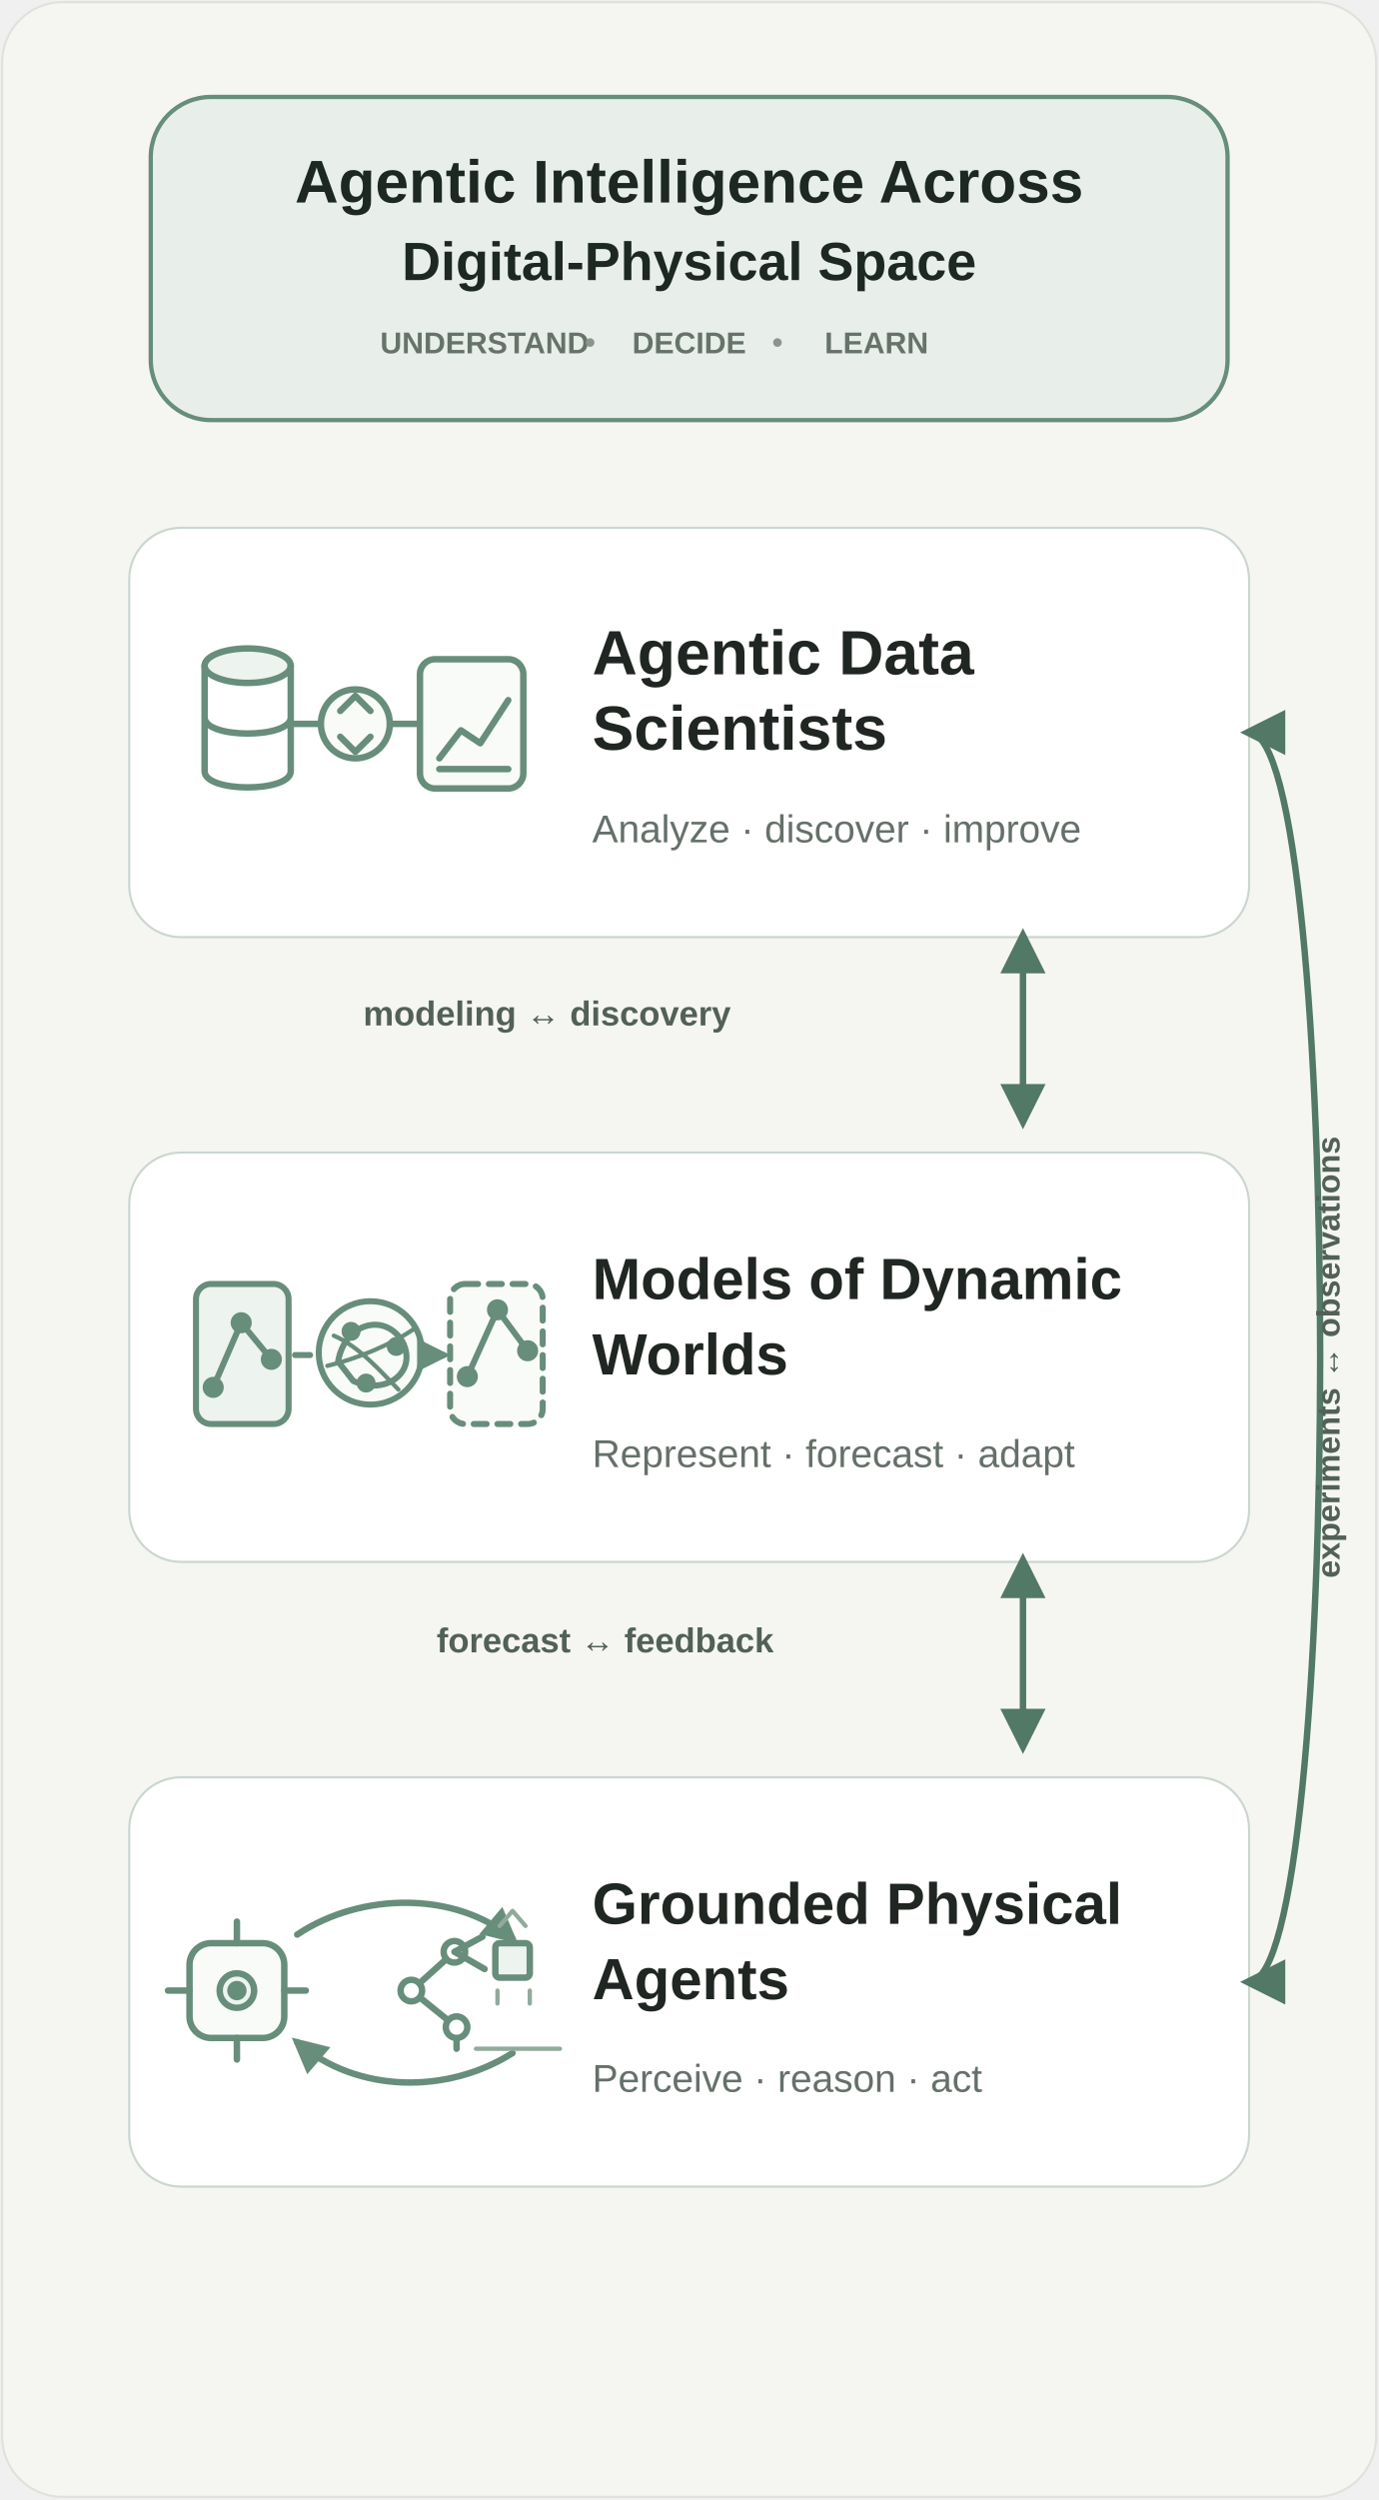
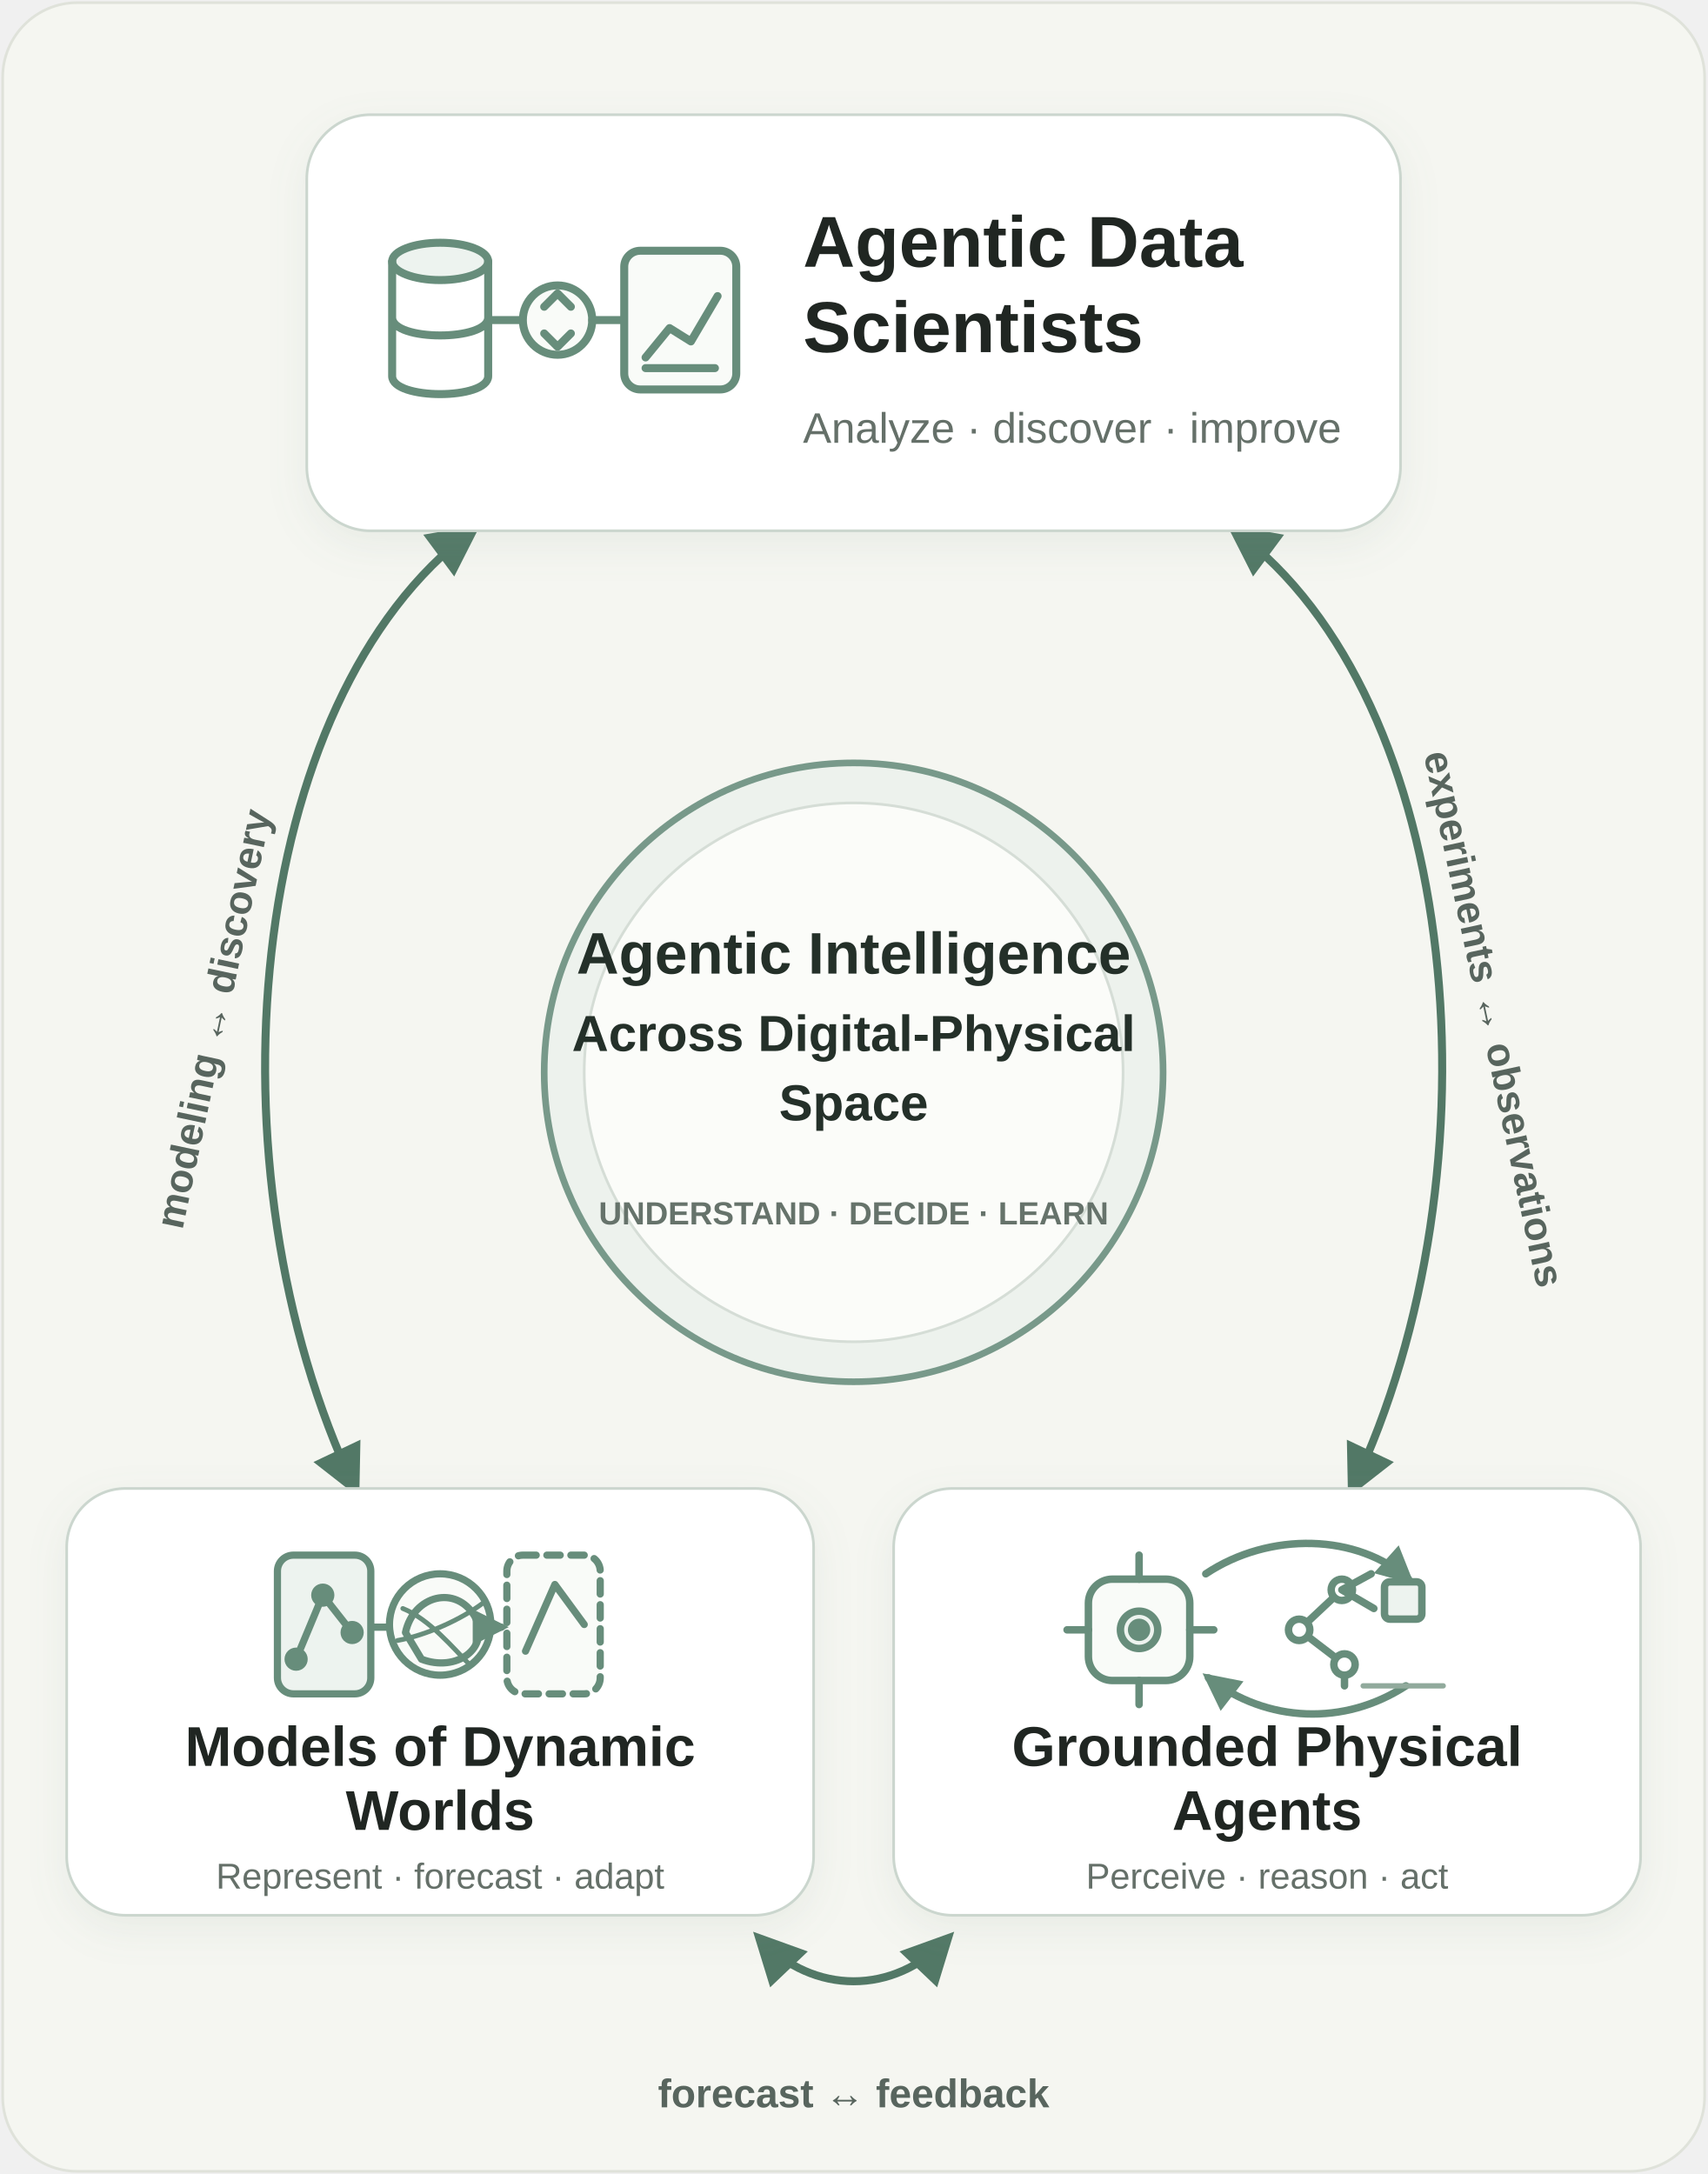
- <svg xmlns="http://www.w3.org/2000/svg" viewBox="0 0 640 1160" role="img" aria-labelledby="title desc">
+ <svg xmlns="http://www.w3.org/2000/svg" viewBox="0 0 640 815" role="img" aria-labelledby="title desc">
  <defs>
-     <marker id="arrow" viewBox="0 0 10 10" refX="8" refY="5" markerWidth="7" markerHeight="7" orient="auto-start-reverse">
-       <path d="M 0 0 L 10 5 L 0 10 z" fill="#527866" />
+     <marker id="arrow" viewBox="0 0 10 10" refX="8" refY="5" markerWidth="6.5" markerHeight="6.5" orient="auto-start-reverse">
+       <path d="M0 0 L10 5 L0 10 Z" fill="#527866" />
    </marker>
-     <marker id="mini-arrow" viewBox="0 0 10 10" refX="8" refY="5" markerWidth="5.5" markerHeight="5.5" orient="auto">
-       <path d="M 0 0 L 10 5 L 0 10 z" fill="#678d7b" />
+     <marker id="mini-arrow" viewBox="0 0 10 10" refX="8" refY="5" markerWidth="5" markerHeight="5" orient="auto">
+       <path d="M0 0 L10 5 L0 10 Z" fill="#678d7b" />
    </marker>
+     <filter id="shadow" x="-15%" y="-20%" width="130%" height="150%">
+       <feDropShadow dx="0" dy="5" stdDeviation="7" flood-color="#8d9991" flood-opacity="0.12" />
+     </filter>
  </defs>
-   <rect x="1" y="1" width="638" height="1158" rx="28" fill="#f5f6f1" stroke="#dfe2da" />
-   <rect x="70" y="45" width="500" height="150" rx="28" fill="#e8efea" stroke="#678d7b" stroke-width="2" />
+   <rect x="1" y="1" width="638" height="813" rx="28" fill="#f5f6f1" stroke="#dfe2da" />
+   <g fill="none" stroke="#527866" stroke-width="3" stroke-linecap="round">
+     <path d="M177 199 C92 262 76 438 133 558" marker-start="url(#arrow)" marker-end="url(#arrow)" />
+     <path d="M463 199 C548 262 564 438 507 558" marker-start="url(#arrow)" marker-end="url(#arrow)" />
+     <path d="M285 727 C305 748 335 748 355 727" marker-start="url(#arrow)" marker-end="url(#arrow)" />
+   </g>
+   <g fill="#58655e" font-family="Arial, Helvetica, sans-serif" font-size="15" font-weight="600" text-anchor="middle">
+     <text x="85" y="383" transform="rotate(-78 85 383)">modeling ↔ discovery</text>
+     <text x="555" y="383" transform="rotate(78 555 383)">experiments ↔ observations</text>
+     <text x="320" y="790">forecast ↔ feedback</text>
+   </g>
+   <circle cx="320" cy="402" r="116" fill="#edf2ed" stroke="#78998a" stroke-width="2.5" />
+   <circle cx="320" cy="402" r="101" fill="#fbfcf9" stroke="#d5ddd6" />
  <g font-family="Arial, Helvetica, sans-serif" text-anchor="middle">
-     <text x="320" y="94" fill="#1d2822" font-size="28" font-weight="700">Agentic Intelligence Across</text>
-     <text x="320" y="130" fill="#1d2822" font-size="25" font-weight="600">Digital-Physical Space</text>
-     <g fill="#66736b" font-size="14" font-weight="700">
-       <text x="225" y="164">UNDERSTAND</text>
-       <circle cx="274" cy="159" r="2" fill="#8a958e" />
-       <text x="320" y="164">DECIDE</text>
-       <circle cx="361" cy="159" r="2" fill="#8a958e" />
-       <text x="407" y="164">LEARN</text>
+     <text x="320" y="365" fill="#243029" font-size="22" font-weight="700">Agentic Intelligence</text>
+     <text x="320" y="394" fill="#243029" font-size="19" font-weight="700">Across Digital-Physical</text>
+     <text x="320" y="420" fill="#243029" font-size="19" font-weight="700">Space</text>
+     <g fill="#66736b" font-size="12" font-weight="700">
+       <text x="320" y="459">UNDERSTAND · DECIDE · LEARN</text>
    </g>
  </g>
-   <g fill="#ffffff" stroke="#cbd6ce">
-     <rect x="60" y="245" width="520" height="190" rx="24" />
-     <rect x="60" y="535" width="520" height="190" rx="24" />
-     <rect x="60" y="825" width="520" height="190" rx="24" />
+   <g filter="url(#shadow)">
+     <rect x="115" y="43" width="410" height="156" rx="24" fill="#ffffff" stroke="#cbd6ce" />
  </g>
-   <g transform="translate(93 292)" fill="none" stroke="#678d7b" stroke-width="3" stroke-linecap="round" stroke-linejoin="round">
-     <ellipse cx="22" cy="17" rx="20" ry="8" fill="#edf3ef" />
-     <path d="M 2 17 V 66 C 2 76 42 76 42 66 V 17 M 2 41 C 2 51 42 51 42 41" />
-     <path d="M 43 44 H 56" />
-     <circle cx="72" cy="44" r="16" fill="#f9fbf8" />
-     <path d="M 65 38 L 72 31 L 79 38 M 65 50 L 72 57 L 79 50" />
-     <path d="M 88 44 H 101" />
-     <rect x="102" y="14" width="48" height="60" rx="7" fill="#f9fbf8" />
-     <path d="M 111 60 L 121 47 L 130 53 L 143 33 M 111 65 H 143" />
+   <g transform="translate(145 84)" fill="none" stroke="#678d7b" stroke-width="3" stroke-linecap="round" stroke-linejoin="round">
+     <ellipse cx="20" cy="14" rx="18" ry="7" fill="#edf3ef" />
+     <path d="M2 14 V57 C2 66 38 66 38 57 V14 M2 35 C2 44 38 44 38 35" />
+     <path d="M39 36 H50" />
+     <circle cx="64" cy="36" r="13" fill="#f9fbf8" />
+     <path d="M59 31 L64 26 L69 31 M59 41 L64 46 L69 41" />
+     <path d="M77 36 H88" />
+     <rect x="89" y="10" width="42" height="52" rx="6" fill="#f9fbf8" />
+     <path d="M97 50 L106 39 L114 44 L124 27 M97 54 H123" />
  </g>
-   <g transform="translate(91 583)" fill="none" stroke="#678d7b" stroke-width="2.8" stroke-linecap="round" stroke-linejoin="round">
-     <rect x="0" y="13" width="43" height="65" rx="7" fill="#edf3ef" />
-     <path d="M 8 61 L 21 31 L 35 48" />
-     <circle cx="8" cy="61" r="3.5" fill="#678d7b" />
-     <circle cx="21" cy="31" r="3.5" fill="#678d7b" />
-     <circle cx="35" cy="48" r="3.5" fill="#678d7b" />
-     <circle cx="81" cy="45" r="24" fill="#f9fbf8" />
-     <path d="M 66 49 C 69 31 88 26 96 40 C 103 54 88 65 73 58 Z" />
-     <path d="M 64 37 C 76 42 87 55 94 62 M 61 51 C 74 48 91 41 101 34" stroke-width="2" />
-     <circle cx="72" cy="35" r="3" fill="#678d7b" />
-     <circle cx="93" cy="42" r="3" fill="#678d7b" />
-     <circle cx="79" cy="59" r="3" fill="#678d7b" />
-     <rect x="118" y="13" width="43" height="65" rx="7" fill="#f9fbf8" stroke-dasharray="6 5" />
-     <path d="M 126 56 L 140 25 L 154 44" />
-     <circle cx="126" cy="56" r="3.5" fill="#678d7b" />
-     <circle cx="140" cy="25" r="3.5" fill="#678d7b" />
-     <circle cx="154" cy="44" r="3.5" fill="#678d7b" />
-     <path d="M 46 46 H 53 M 109 46 H 115" marker-end="url(#mini-arrow)" />
+   <g font-family="Arial, Helvetica, sans-serif">
+     <text x="301" y="100" fill="#202622" font-size="27" font-weight="700">Agentic Data</text>
+     <text x="301" y="132" fill="#202622" font-size="27" font-weight="700">Scientists</text>
+     <text x="301" y="166" fill="#657069" font-size="16">Analyze · discover · improve</text>
  </g>
-   <g transform="translate(88 875)" fill="none" stroke="#678d7b" stroke-width="3" stroke-linecap="round" stroke-linejoin="round">
-     <rect x="0" y="27" width="44" height="44" rx="10" fill="#f9fbf8" />
-     <circle cx="22" cy="49" r="8" fill="#edf3ef" />
-     <circle cx="22" cy="49" r="3" fill="#678d7b" />
-     <path d="M 22 17 V 27 M 22 71 V 81 M -10 49 H 0 M 44 49 H 54" />
-     <path d="M 50 23 C 80 3 124 3 150 25" marker-end="url(#mini-arrow)" />
-     <path d="M 150 78 C 120 97 78 97 50 73" marker-end="url(#mini-arrow)" />
-     <path d="M 124 76 L 124 66 L 103 49 L 123 31" />
-     <circle cx="124" cy="66" r="5" fill="#ffffff" />
-     <circle cx="103" cy="49" r="5" fill="#ffffff" />
-     <circle cx="123" cy="31" r="5" fill="#ffffff" />
-     <path d="M 123 31 L 136 24 M 123 31 L 137 39" />
-     <rect x="142" y="27" width="16" height="16" rx="2" fill="#edf3ef" />
-     <path d="M 133 76 H 172 M 143 49 L 143 55 M 158 49 L 158 55" stroke="#91aa9c" stroke-width="2" />
-     <path d="M 144 19 L 150 12 L 156 19" stroke="#91aa9c" stroke-width="2" />
+   <g filter="url(#shadow)">
+     <rect x="25" y="558" width="280" height="160" rx="22" fill="#ffffff" stroke="#cbd6ce" />
  </g>
-   <g font-family="Arial, Helvetica, sans-serif" fill="#202622">
-     <text x="275" y="313" font-size="29" font-weight="700">Agentic Data</text>
-     <text x="275" y="348" font-size="29" font-weight="700">Scientists</text>
-     <text x="275" y="391" font-size="18" fill="#657069">Analyze · discover · improve</text>
-     <text x="275" y="603" font-size="27" font-weight="700">Models of Dynamic</text>
-     <text x="275" y="638" font-size="27" font-weight="700">Worlds</text>
-     <text x="275" y="681" font-size="18" fill="#657069">Represent · forecast · adapt</text>
-     <text x="275" y="893" font-size="27" font-weight="700">Grounded Physical</text>
-     <text x="275" y="928" font-size="27" font-weight="700">Agents</text>
-     <text x="275" y="971" font-size="18" fill="#657069">Perceive · reason · act</text>
+   <g transform="translate(104 575)" fill="none" stroke="#678d7b" stroke-width="2.7" stroke-linecap="round" stroke-linejoin="round">
+     <rect x="0" y="8" width="35" height="52" rx="6" fill="#edf3ef" />
+     <path d="M7 47 L17 23 L28 37" />
+     <circle cx="7" cy="47" r="3" fill="#678d7b" />
+     <circle cx="17" cy="23" r="3" fill="#678d7b" />
+     <circle cx="28" cy="37" r="3" fill="#678d7b" />
+     <circle cx="61" cy="34" r="19" fill="#f9fbf8" />
+     <path d="M48 37 C51 23 67 19 74 31 C80 43 67 52 54 47 Z" />
+     <path d="M47 28 C57 32 66 43 72 49 M45 40 C56 38 69 32 77 26" stroke-width="1.8" />
+     <rect x="86" y="8" width="35" height="52" rx="6" fill="#f9fbf8" stroke-dasharray="5 4" />
+     <path d="M93 44 L104 19 L115 34" />
+     <path d="M36 35 H42 M80 35 H84" marker-end="url(#mini-arrow)" />
  </g>
-   <g fill="none" stroke="#527866" stroke-width="3" stroke-linecap="round">
-     <path d="M 475 435 V 520" marker-start="url(#arrow)" marker-end="url(#arrow)" />
-     <path d="M 475 725 V 810" marker-start="url(#arrow)" marker-end="url(#arrow)" />
-     <path d="M 580 920 C 624 920 624 340 580 340" marker-start="url(#arrow)" marker-end="url(#arrow)" />
+   <g font-family="Arial, Helvetica, sans-serif" text-anchor="middle">
+     <text x="165" y="662" fill="#202622" font-size="21" font-weight="700">Models of Dynamic</text>
+     <text x="165" y="686" fill="#202622" font-size="21" font-weight="700">Worlds</text>
+     <text x="165" y="708" fill="#657069" font-size="13.5">Represent · forecast · adapt</text>
  </g>
-   <g fill="#526059" font-family="Arial, Helvetica, sans-serif" font-size="16" font-weight="600" text-anchor="middle">
-     <text x="254" y="476">modeling ↔ discovery</text>
-     <text x="281" y="767">forecast ↔ feedback</text>
-     <text x="622" y="630" transform="rotate(-90 622 630)" font-size="15">experiments ↔ observations</text>
+   <g filter="url(#shadow)">
+     <rect x="335" y="558" width="280" height="160" rx="22" fill="#ffffff" stroke="#cbd6ce" />
+   </g>
+   <g transform="translate(408 572)" fill="none" stroke="#678d7b" stroke-width="2.8" stroke-linecap="round" stroke-linejoin="round">
+     <rect x="0" y="20" width="38" height="38" rx="9" fill="#f9fbf8" />
+     <circle cx="19" cy="39" r="7" fill="#edf3ef" />
+     <circle cx="19" cy="39" r="2.8" fill="#678d7b" />
+     <path d="M19 11 V20 M19 58 V67 M-8 39 H0 M38 39 H47" />
+     <path d="M44 18 C68 2 101 3 120 20" marker-end="url(#mini-arrow)" />
+     <path d="M119 60 C96 75 67 74 45 57" marker-end="url(#mini-arrow)" />
+     <path d="M96 60 L96 52 L79 39 L95 24" />
+     <circle cx="96" cy="52" r="4" fill="#fff" />
+     <circle cx="79" cy="39" r="4" fill="#fff" />
+     <circle cx="95" cy="24" r="4" fill="#fff" />
+     <path d="M95 24 L106 18 M95 24 L107 31" />
+     <rect x="111" y="21" width="14" height="14" rx="2" fill="#edf3ef" />
+     <path d="M103 60 H133" stroke="#91aa9c" stroke-width="2" />
+   </g>
+   <g font-family="Arial, Helvetica, sans-serif" text-anchor="middle">
+     <text x="475" y="662" fill="#202622" font-size="21" font-weight="700">Grounded Physical</text>
+     <text x="475" y="686" fill="#202622" font-size="21" font-weight="700">Agents</text>
+     <text x="475" y="708" fill="#657069" font-size="13.5">Perceive · reason · act</text>
  </g>
</svg>
